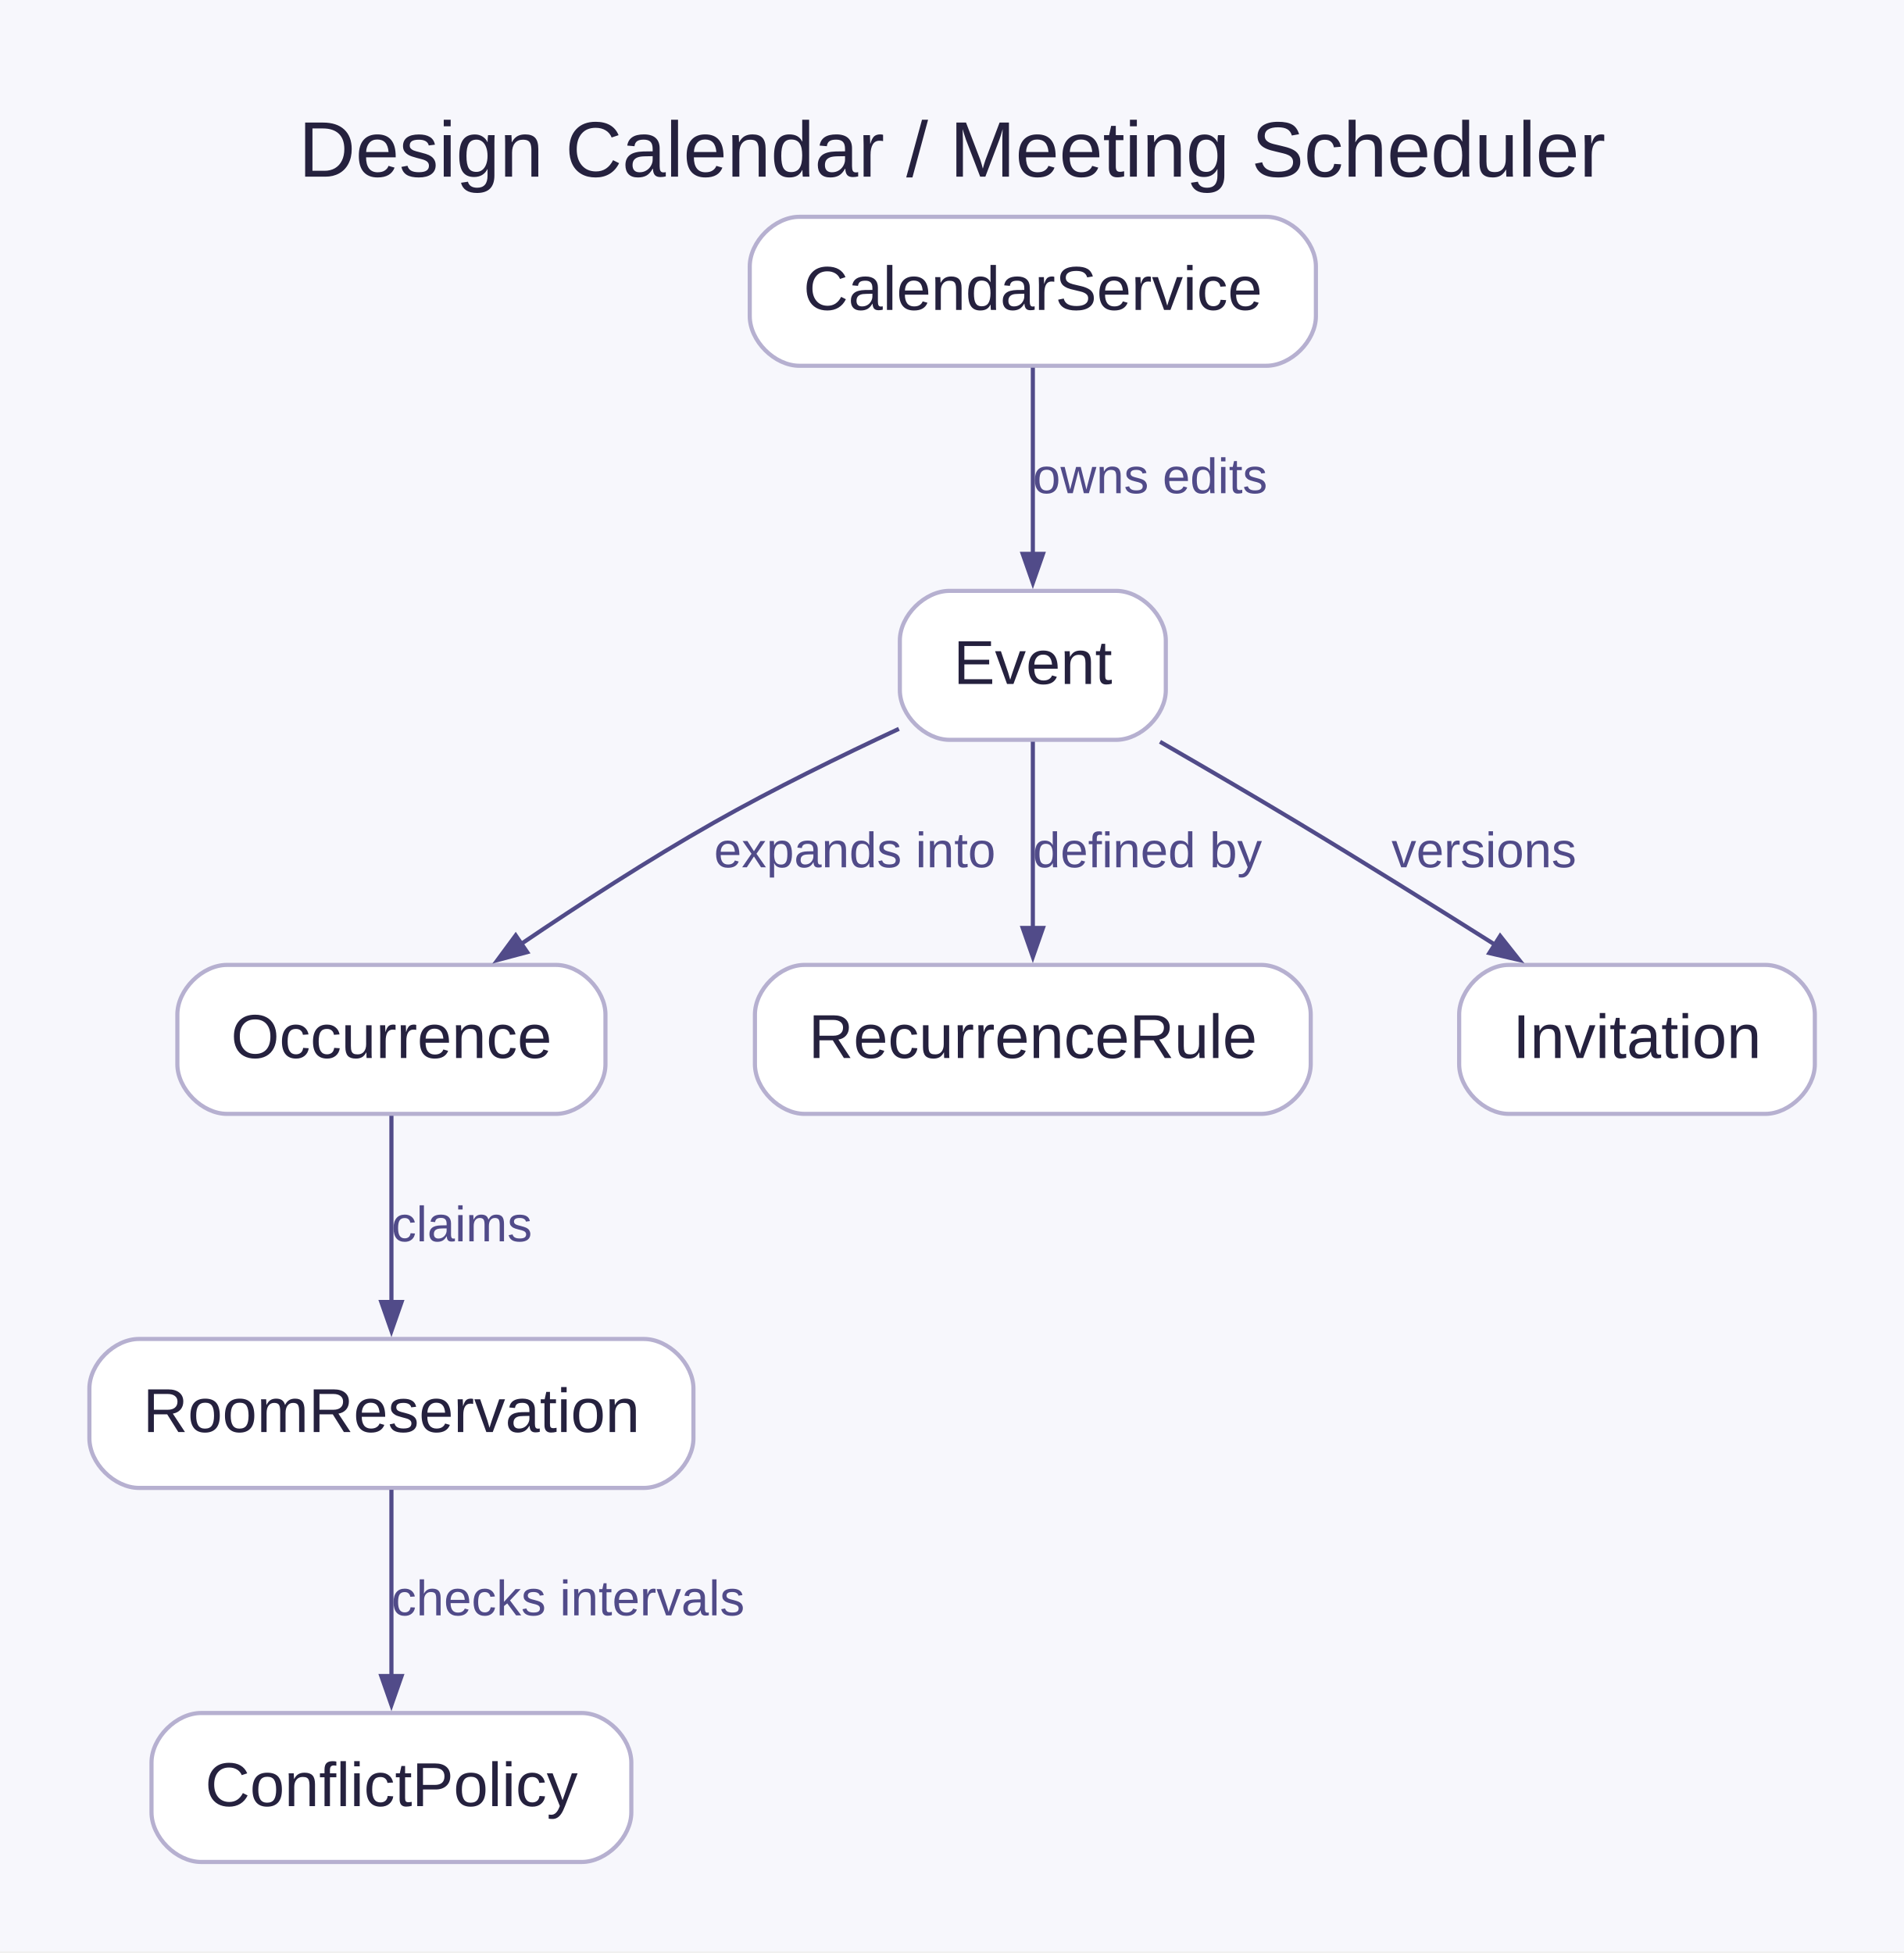
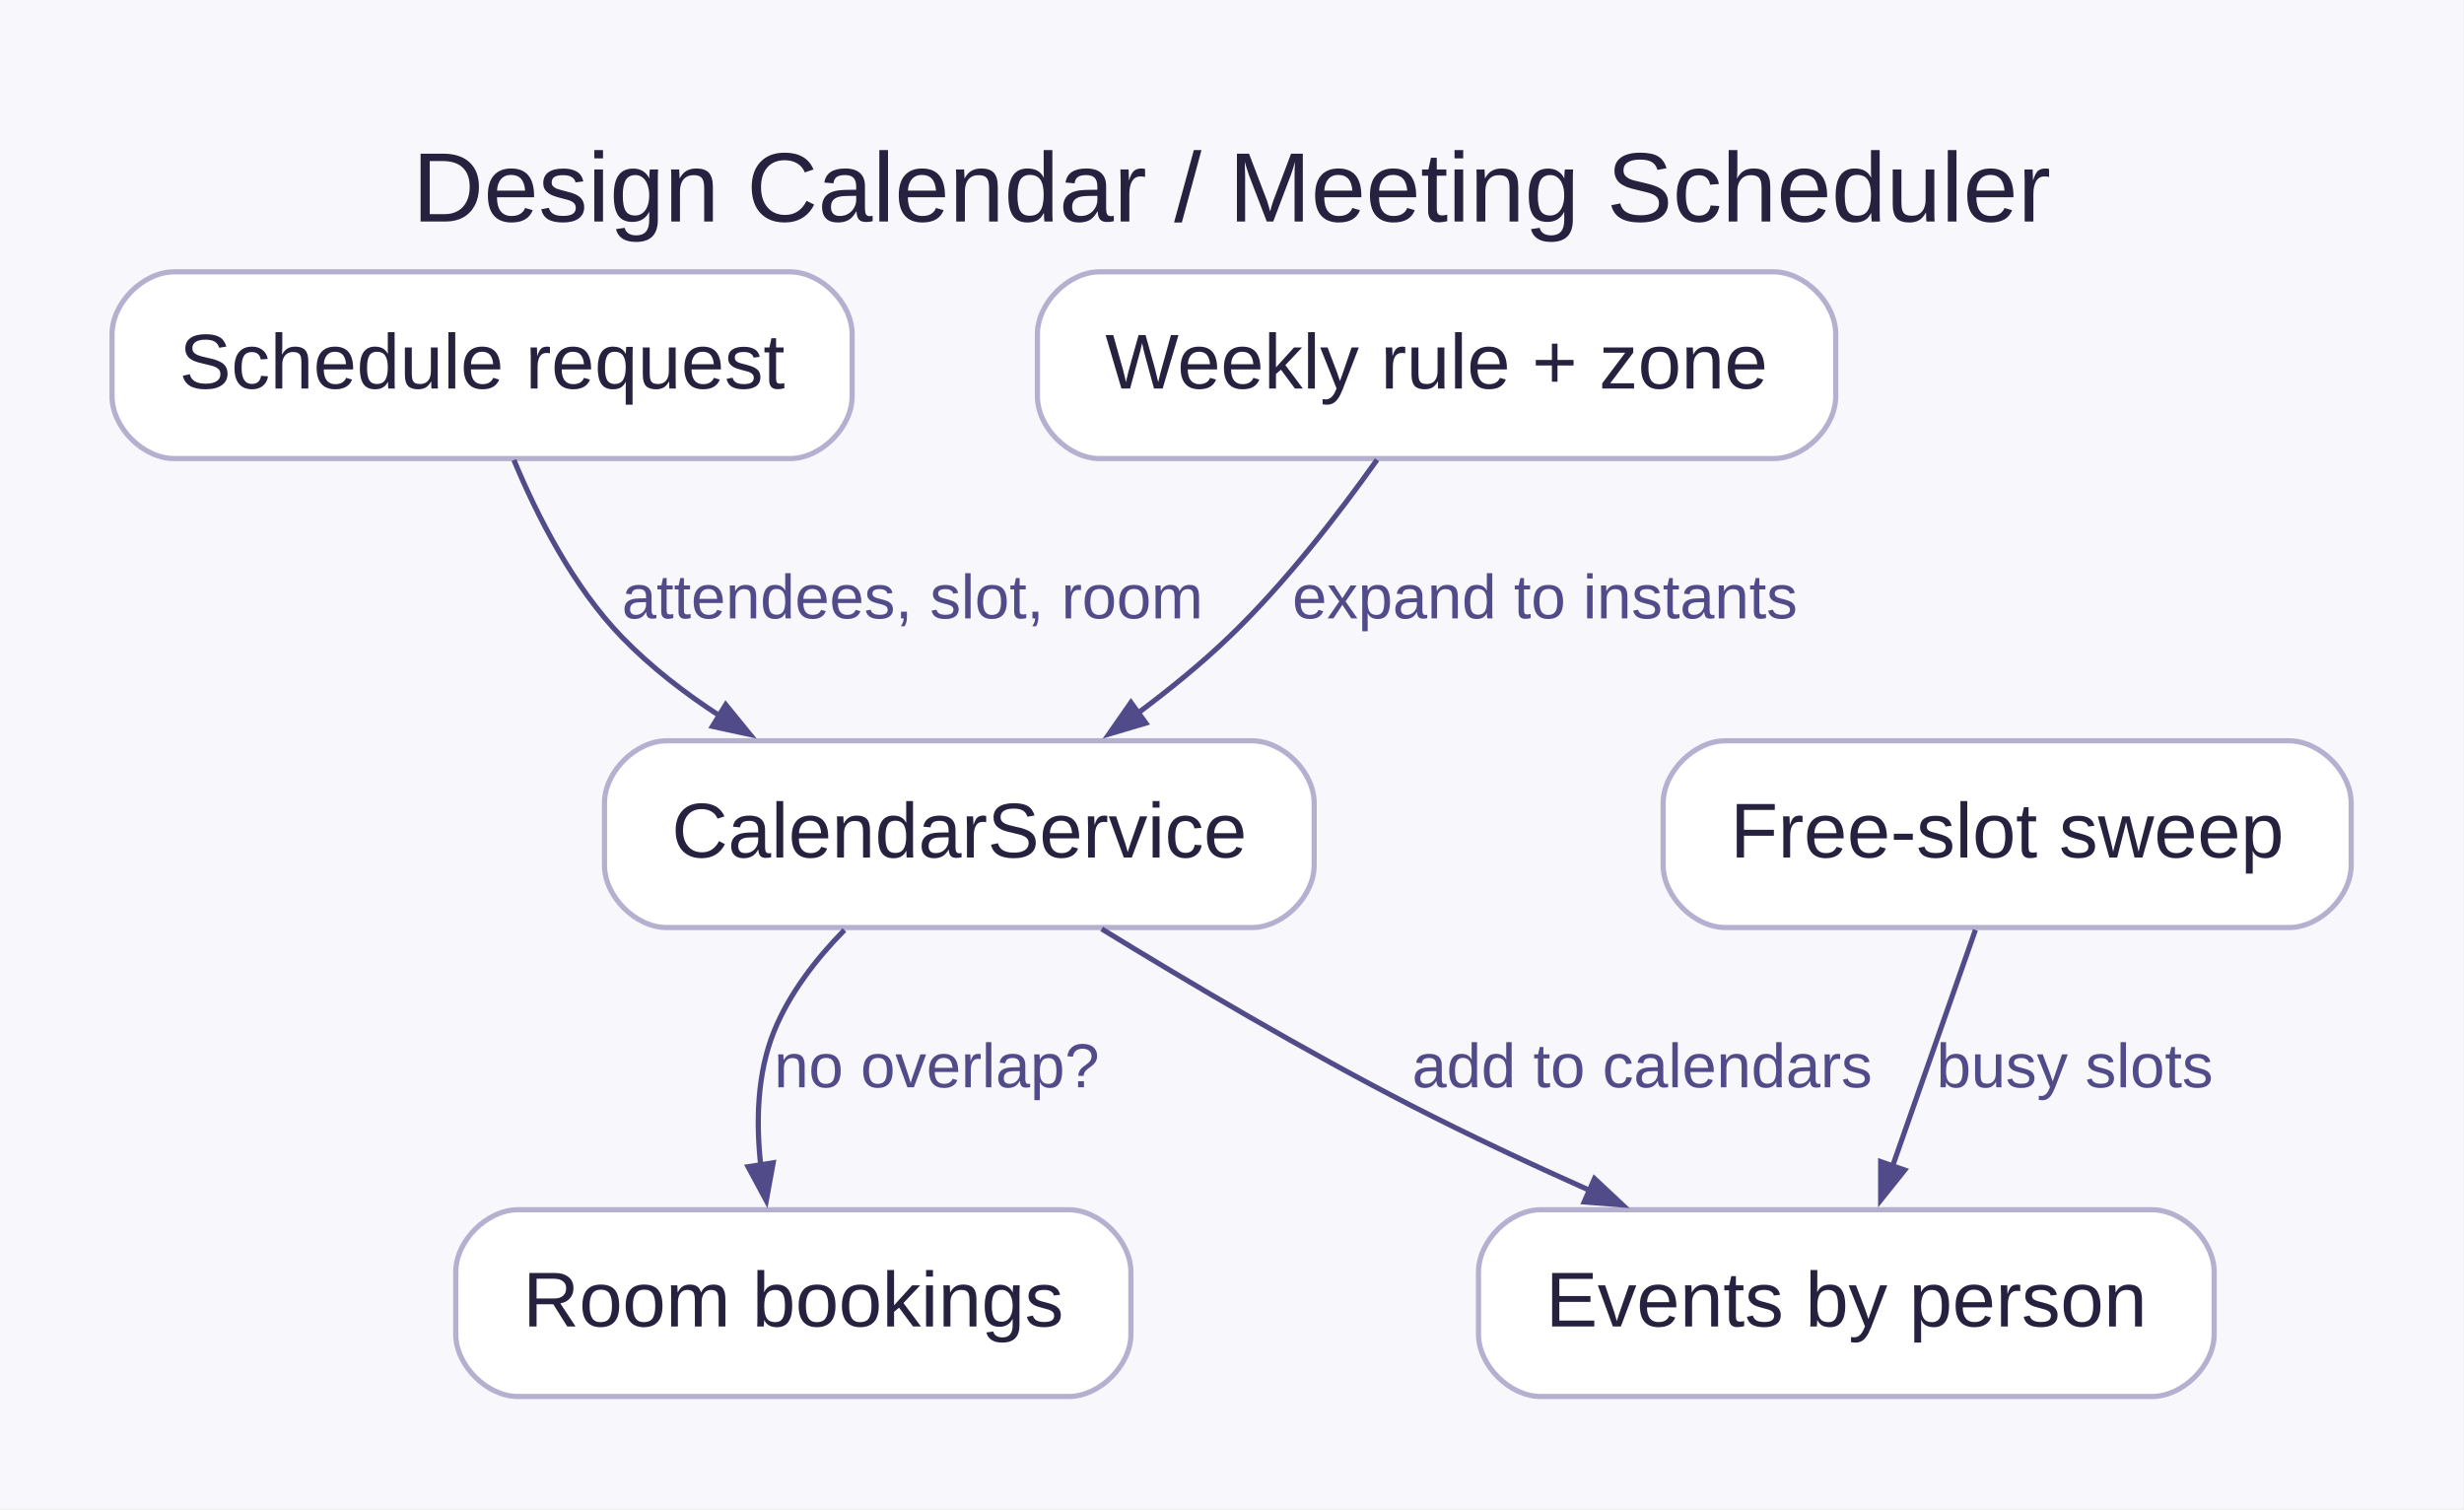
- <svg xmlns="http://www.w3.org/2000/svg" width="460pt" height="472pt" viewBox="0.00 0.00 460.00 472.00" role="img" aria-labelledby="answer-title answer-desc">
-   <g id="graph0" class="graph" transform="scale(1 1) rotate(0) translate(21.6 450)">
-     <polygon fill="#f7f7fc" stroke="none" points="-21.6,21.6 -21.6,-450 438.56,-450 438.56,21.6 -21.6,21.6" />
-     <text xml:space="preserve" text-anchor="middle" x="208.48" y="-407.3" font-family="Arial" font-size="19.00" fill="#25213e">Design Calendar / Meeting Scheduler</text>
+ <svg xmlns="http://www.w3.org/2000/svg" width="475pt" height="291pt" viewBox="0.00 0.00 475.00 291.00" role="img" aria-labelledby="answer-title answer-desc">
+   <g id="graph0" class="graph" transform="scale(1 1) rotate(0) translate(21.6 269.2)">
+     <polygon fill="#f7f7fc" stroke="none" points="-21.6,21.6 -21.6,-269.2 453.25,-269.2 453.25,21.6 -21.6,21.6" />
+     <text xml:space="preserve" text-anchor="middle" x="215.82" y="-226.5" font-family="Arial" font-size="19.00" fill="#25213e">Design Calendar / Meeting Scheduler</text>
    <g id="node1" class="node">
-       <path fill="#ffffff" stroke="#b6b0d0" d="M284.39,-397.6C284.39,-397.6 171.58,-397.6 171.58,-397.6 165.58,-397.6 159.58,-391.6 159.58,-385.6 159.58,-385.6 159.58,-373.6 159.58,-373.6 159.58,-367.6 165.58,-361.6 171.58,-361.6 171.58,-361.6 284.39,-361.6 284.39,-361.6 290.39,-361.6 296.39,-367.6 296.39,-373.6 296.39,-373.6 296.39,-385.6 296.39,-385.6 296.39,-391.6 290.39,-397.6 284.39,-397.6" />
-       <text xml:space="preserve" text-anchor="middle" x="227.99" y="-375.1" font-family="Arial" font-size="15.00" fill="#25213e">CalendarService</text>
+       <path fill="#ffffff" stroke="#b6b0d0" d="M130.67,-216.8C130.67,-216.8 12,-216.8 12,-216.8 6,-216.8 0,-210.8 0,-204.8 0,-204.8 0,-192.8 0,-192.8 0,-186.8 6,-180.8 12,-180.8 12,-180.8 130.67,-180.8 130.67,-180.8 136.67,-180.8 142.67,-186.8 142.67,-192.8 142.67,-192.8 142.67,-204.8 142.67,-204.8 142.67,-210.8 136.67,-216.8 130.67,-216.8" />
+       <text xml:space="preserve" text-anchor="middle" x="71.33" y="-194.3" font-family="Arial" font-size="15.00" fill="#25213e">Schedule request</text>
    </g>
    <g id="node2" class="node">
-       <path fill="#ffffff" stroke="#b6b0d0" d="M248.12,-307.2C248.12,-307.2 207.85,-307.2 207.85,-307.2 201.85,-307.2 195.85,-301.2 195.85,-295.2 195.85,-295.2 195.85,-283.2 195.85,-283.2 195.85,-277.2 201.85,-271.2 207.85,-271.2 207.85,-271.2 248.12,-271.2 248.12,-271.2 254.12,-271.2 260.12,-277.2 260.12,-283.2 260.12,-283.2 260.12,-295.2 260.12,-295.2 260.12,-301.2 254.12,-307.2 248.12,-307.2" />
-       <text xml:space="preserve" text-anchor="middle" x="227.99" y="-284.7" font-family="Arial" font-size="15.00" fill="#25213e">Event</text>
+       <path fill="#ffffff" stroke="#b6b0d0" d="M219.74,-126.4C219.74,-126.4 106.93,-126.4 106.93,-126.4 100.93,-126.4 94.93,-120.4 94.93,-114.4 94.93,-114.4 94.93,-102.4 94.93,-102.4 94.93,-96.4 100.93,-90.4 106.93,-90.4 106.93,-90.4 219.74,-90.4 219.74,-90.4 225.74,-90.4 231.74,-96.4 231.74,-102.4 231.74,-102.4 231.74,-114.4 231.74,-114.4 231.74,-120.4 225.74,-126.4 219.74,-126.4" />
+       <text xml:space="preserve" text-anchor="middle" x="163.33" y="-103.9" font-family="Arial" font-size="15.00" fill="#25213e">CalendarService</text>
    </g>
    <g id="edge1" class="edge">
-       <path fill="none" stroke="#514b89" d="M227.99,-361.14C227.99,-348.18 227.99,-330.32 227.99,-315.76" />
-       <polygon fill="#514b89" stroke="#514b89" points="230.44,-316.14 227.99,-309.14 225.54,-316.14 230.44,-316.14" />
-       <text xml:space="preserve" text-anchor="middle" x="256.33" y="-330.8" font-family="Arial" font-size="12.00" fill="#514b89">owns edits</text>
+       <path fill="none" stroke="#514b89" d="M77.47,-180.52C81.95,-169.74 88.89,-156.11 98.27,-146.4 103.83,-140.65 110.47,-135.53 117.35,-131.07" />
+       <polygon fill="#514b89" stroke="#514b89" points="118.3,-133.36 122.99,-127.61 115.74,-129.18 118.3,-133.36" />
+       <text xml:space="preserve" text-anchor="middle" x="154.3" y="-150" font-family="Arial" font-size="12.00" fill="#514b89">attendees, slot, room</text>
    </g>
    <g id="node3" class="node">
-       <path fill="#ffffff" stroke="#b6b0d0" d="M112.71,-216.8C112.71,-216.8 33.26,-216.8 33.26,-216.8 27.26,-216.8 21.26,-210.8 21.26,-204.8 21.26,-204.8 21.26,-192.8 21.26,-192.8 21.26,-186.8 27.26,-180.8 33.26,-180.8 33.26,-180.8 112.71,-180.8 112.71,-180.8 118.71,-180.8 124.71,-186.8 124.71,-192.8 124.71,-192.8 124.71,-204.8 124.71,-204.8 124.71,-210.8 118.71,-216.8 112.71,-216.8" />
-       <text xml:space="preserve" text-anchor="middle" x="72.99" y="-194.3" font-family="Arial" font-size="15.00" fill="#25213e">Occurrence</text>
+       <path fill="#ffffff" stroke="#b6b0d0" d="M184.41,-36C184.41,-36 78.26,-36 78.26,-36 72.26,-36 66.26,-30 66.26,-24 66.26,-24 66.26,-12 66.26,-12 66.26,-6 72.26,0 78.26,0 78.26,0 184.41,0 184.41,0 190.41,0 196.41,-6 196.41,-12 196.41,-12 196.41,-24 196.41,-24 196.41,-30 190.41,-36 184.41,-36" />
+       <text xml:space="preserve" text-anchor="middle" x="131.33" y="-13.5" font-family="Arial" font-size="15.00" fill="#25213e">Room bookings</text>
    </g>
    <g id="edge2" class="edge">
-       <path fill="none" stroke="#514b89" d="M195.62,-273.85C181.66,-267.35 165.27,-259.32 150.93,-251.2 135.2,-242.29 118.38,-231.38 104.4,-221.91" />
-       <polygon fill="#514b89" stroke="#514b89" points="105.79,-219.89 98.62,-217.97 103.02,-223.94 105.79,-219.89" />
-       <text xml:space="preserve" text-anchor="middle" x="184.96" y="-240.4" font-family="Arial" font-size="12.00" fill="#514b89">expands into</text>
+       <path fill="none" stroke="#514b89" d="M141.18,-89.92C135.7,-84.33 130.56,-77.68 127.62,-70.4 124.35,-62.31 124.11,-52.93 125.07,-44.41" />
+       <polygon fill="#514b89" stroke="#514b89" points="127.45,-45.05 126.12,-37.76 122.61,-44.29 127.45,-45.05" />
+       <text xml:space="preserve" text-anchor="middle" x="158.98" y="-59.6" font-family="Arial" font-size="12.00" fill="#514b89">no overlap?</text>
+     </g>
+     <g id="node4" class="node">
+       <path fill="#ffffff" stroke="#b6b0d0" d="M393.24,-36C393.24,-36 275.42,-36 275.42,-36 269.42,-36 263.42,-30 263.42,-24 263.42,-24 263.42,-12 263.42,-12 263.42,-6 269.42,0 275.42,0 275.42,0 393.24,0 393.24,0 399.24,0 405.24,-6 405.24,-12 405.24,-12 405.24,-24 405.24,-24 405.24,-30 399.24,-36 393.24,-36" />
+       <text xml:space="preserve" text-anchor="middle" x="334.33" y="-13.5" font-family="Arial" font-size="15.00" fill="#25213e">Events by person</text>
+     </g>
+     <g id="edge3" class="edge">
+       <path fill="none" stroke="#514b89" d="M190.78,-90.13C207.74,-79.73 230.11,-66.52 250.61,-56 261.52,-50.4 273.46,-44.81 284.82,-39.74" />
+       <polygon fill="#514b89" stroke="#514b89" points="285.78,-42 291.19,-36.93 283.8,-37.51 285.78,-42" />
+       <text xml:space="preserve" text-anchor="middle" x="294.97" y="-59.6" font-family="Arial" font-size="12.00" fill="#514b89">add to calendars</text>
    </g>
    <g id="node5" class="node">
-       <path fill="#ffffff" stroke="#b6b0d0" d="M283.14,-216.8C283.14,-216.8 172.83,-216.8 172.83,-216.8 166.83,-216.8 160.83,-210.8 160.83,-204.8 160.83,-204.8 160.83,-192.8 160.83,-192.8 160.83,-186.8 166.83,-180.8 172.83,-180.8 172.83,-180.8 283.14,-180.8 283.14,-180.8 289.14,-180.8 295.14,-186.8 295.14,-192.8 295.14,-192.8 295.14,-204.8 295.14,-204.8 295.14,-210.8 289.14,-216.8 283.14,-216.8" />
-       <text xml:space="preserve" text-anchor="middle" x="227.99" y="-194.3" font-family="Arial" font-size="15.00" fill="#25213e">RecurrenceRule</text>
+       <path fill="#ffffff" stroke="#b6b0d0" d="M419.65,-126.4C419.65,-126.4 311.02,-126.4 311.02,-126.4 305.02,-126.4 299.02,-120.4 299.02,-114.4 299.02,-114.4 299.02,-102.4 299.02,-102.4 299.02,-96.4 305.02,-90.4 311.02,-90.4 311.02,-90.4 419.65,-90.4 419.65,-90.4 425.65,-90.4 431.65,-96.4 431.65,-102.4 431.65,-102.4 431.65,-114.4 431.65,-114.4 431.65,-120.4 425.65,-126.4 419.65,-126.4" />
+       <text xml:space="preserve" text-anchor="middle" x="365.33" y="-103.9" font-family="Arial" font-size="15.00" fill="#25213e">Free-slot sweep</text>
    </g>
    <g id="edge4" class="edge">
-       <path fill="none" stroke="#514b89" d="M227.99,-270.74C227.99,-257.78 227.99,-239.92 227.99,-225.36" />
-       <polygon fill="#514b89" stroke="#514b89" points="230.44,-225.74 227.99,-218.74 225.54,-225.74 230.44,-225.74" />
-       <text xml:space="preserve" text-anchor="middle" x="255.67" y="-240.4" font-family="Arial" font-size="12.00" fill="#514b89">defined by</text>
+       <path fill="none" stroke="#514b89" d="M359.21,-89.94C354.62,-76.86 348.28,-58.78 343.15,-44.15" />
+       <polygon fill="#514b89" stroke="#514b89" points="345.58,-43.65 340.95,-37.86 340.95,-45.27 345.58,-43.65" />
+       <text xml:space="preserve" text-anchor="middle" x="378.37" y="-59.6" font-family="Arial" font-size="12.00" fill="#514b89">busy slots</text>
    </g>
    <g id="node6" class="node">
-       <path fill="#ffffff" stroke="#b6b0d0" d="M404.96,-216.8C404.96,-216.8 343.01,-216.8 343.01,-216.8 337.01,-216.8 331.01,-210.8 331.01,-204.8 331.01,-204.8 331.01,-192.8 331.01,-192.8 331.01,-186.8 337.01,-180.8 343.01,-180.8 343.01,-180.8 404.96,-180.8 404.96,-180.8 410.96,-180.8 416.96,-186.8 416.96,-192.8 416.96,-192.8 416.96,-204.8 416.96,-204.8 416.96,-210.8 410.96,-216.8 404.96,-216.8" />
-       <text xml:space="preserve" text-anchor="middle" x="373.99" y="-194.3" font-family="Arial" font-size="15.00" fill="#25213e">Invitation</text>
+       <path fill="#ffffff" stroke="#b6b0d0" d="M320.28,-216.8C320.28,-216.8 190.39,-216.8 190.39,-216.8 184.39,-216.8 178.39,-210.8 178.39,-204.8 178.39,-204.8 178.39,-192.8 178.39,-192.8 178.39,-186.8 184.39,-180.8 190.39,-180.8 190.39,-180.8 320.28,-180.8 320.28,-180.8 326.28,-180.8 332.28,-186.8 332.28,-192.8 332.28,-192.8 332.28,-204.8 332.28,-204.8 332.28,-210.8 326.28,-216.8 320.28,-216.8" />
+       <text xml:space="preserve" text-anchor="middle" x="255.33" y="-194.3" font-family="Arial" font-size="15.00" fill="#25213e">Weekly rule + zone</text>
    </g>
    <g id="edge5" class="edge">
-       <path fill="none" stroke="#514b89" d="M258.72,-270.73C269.31,-264.63 281.21,-257.69 291.99,-251.2 307.82,-241.67 325.18,-230.83 339.84,-221.58" />
-       <polygon fill="#514b89" stroke="#514b89" points="340.92,-223.8 345.52,-217.99 338.3,-219.66 340.92,-223.8" />
-       <text xml:space="preserve" text-anchor="middle" x="337" y="-240.4" font-family="Arial" font-size="12.00" fill="#514b89">versions</text>
-     </g>
-     <g id="node4" class="node">
-       <path fill="#ffffff" stroke="#b6b0d0" d="M133.97,-126.4C133.97,-126.4 12,-126.4 12,-126.4 6,-126.4 0,-120.4 0,-114.4 0,-114.4 0,-102.4 0,-102.4 0,-96.4 6,-90.4 12,-90.4 12,-90.4 133.97,-90.4 133.97,-90.4 139.97,-90.4 145.97,-96.4 145.97,-102.4 145.97,-102.4 145.97,-114.4 145.97,-114.4 145.97,-120.4 139.97,-126.4 133.97,-126.4" />
-       <text xml:space="preserve" text-anchor="middle" x="72.99" y="-103.9" font-family="Arial" font-size="15.00" fill="#25213e">RoomReservation</text>
-     </g>
-     <g id="edge3" class="edge">
-       <path fill="none" stroke="#514b89" d="M72.99,-180.34C72.99,-167.38 72.99,-149.52 72.99,-134.96" />
-       <polygon fill="#514b89" stroke="#514b89" points="75.44,-135.34 72.99,-128.34 70.54,-135.34 75.44,-135.34" />
-       <text xml:space="preserve" text-anchor="middle" x="89.99" y="-150" font-family="Arial" font-size="12.00" fill="#514b89">claims</text>
-     </g>
-     <g id="node7" class="node">
-       <path fill="#ffffff" stroke="#b6b0d0" d="M118.96,-36C118.96,-36 27.01,-36 27.01,-36 21.01,-36 15.01,-30 15.01,-24 15.01,-24 15.01,-12 15.01,-12 15.01,-6 21.01,0 27.01,0 27.01,0 118.96,0 118.96,0 124.96,0 130.96,-6 130.96,-12 130.96,-12 130.96,-24 130.96,-24 130.96,-30 124.96,-36 118.96,-36" />
-       <text xml:space="preserve" text-anchor="middle" x="72.99" y="-13.5" font-family="Arial" font-size="15.00" fill="#25213e">ConflictPolicy</text>
-     </g>
-     <g id="edge6" class="edge">
-       <path fill="none" stroke="#514b89" d="M72.99,-89.94C72.99,-76.98 72.99,-59.12 72.99,-44.56" />
-       <polygon fill="#514b89" stroke="#514b89" points="75.44,-44.94 72.99,-37.94 70.54,-44.94 75.44,-44.94" />
-       <text xml:space="preserve" text-anchor="middle" x="115.67" y="-59.6" font-family="Arial" font-size="12.00" fill="#514b89">checks intervals</text>
+       <path fill="none" stroke="#514b89" d="M243.86,-180.57C236.41,-170.07 226.11,-156.73 215.33,-146.4 209.93,-141.22 203.75,-136.2 197.59,-131.61" />
+       <polygon fill="#514b89" stroke="#514b89" points="199.29,-129.81 192.18,-127.7 196.42,-133.79 199.29,-129.81" />
+       <text xml:space="preserve" text-anchor="middle" x="276.22" y="-150" font-family="Arial" font-size="12.00" fill="#514b89">expand to instants</text>
    </g>
  </g>
</svg>
